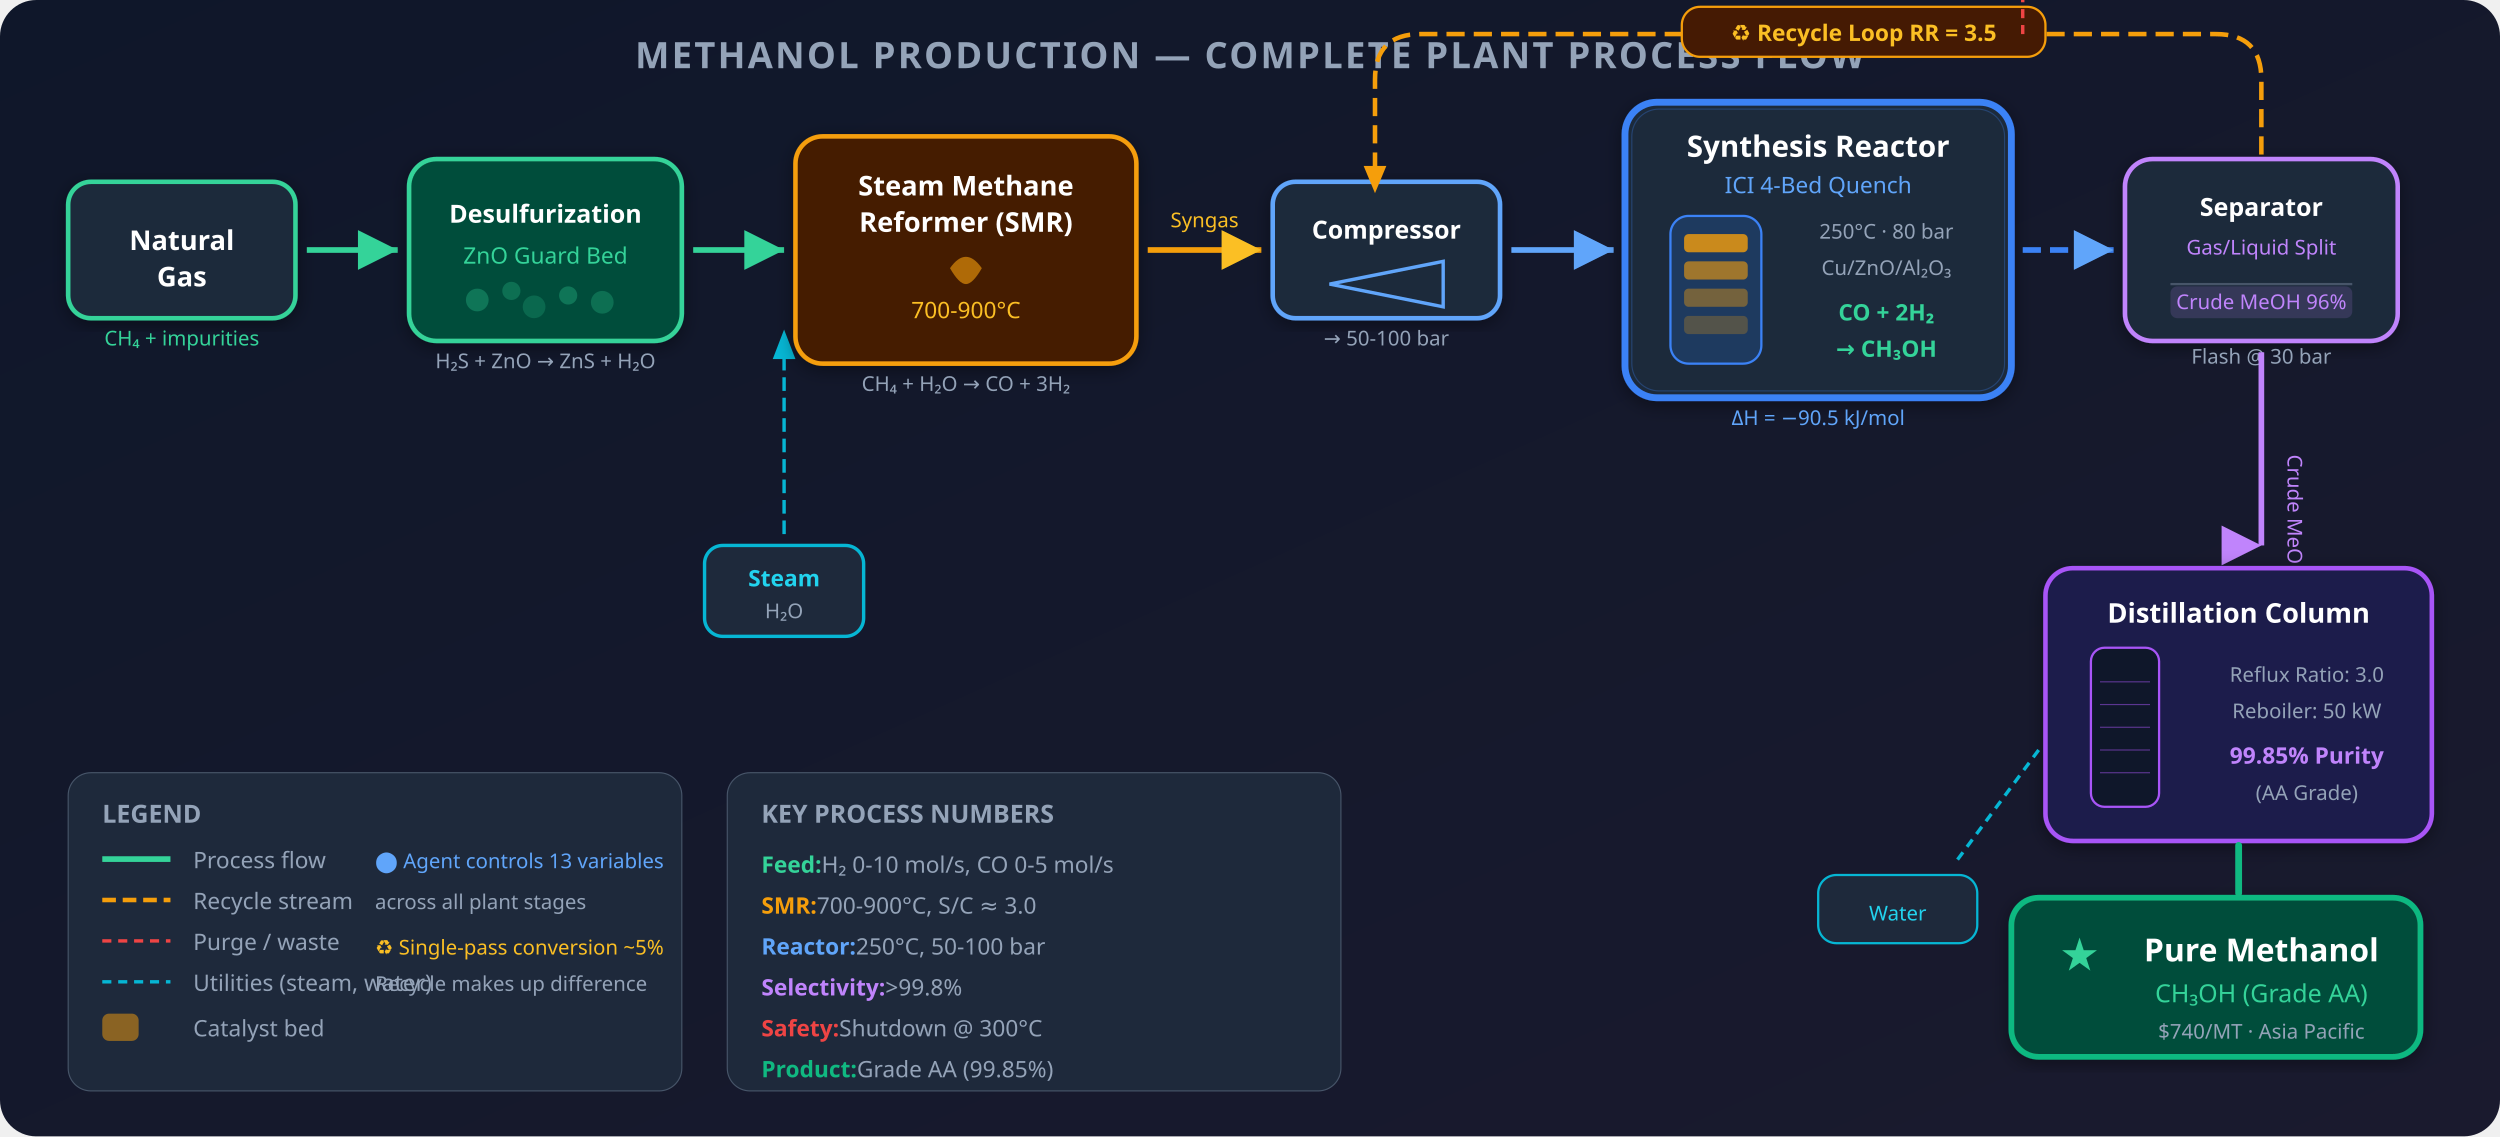
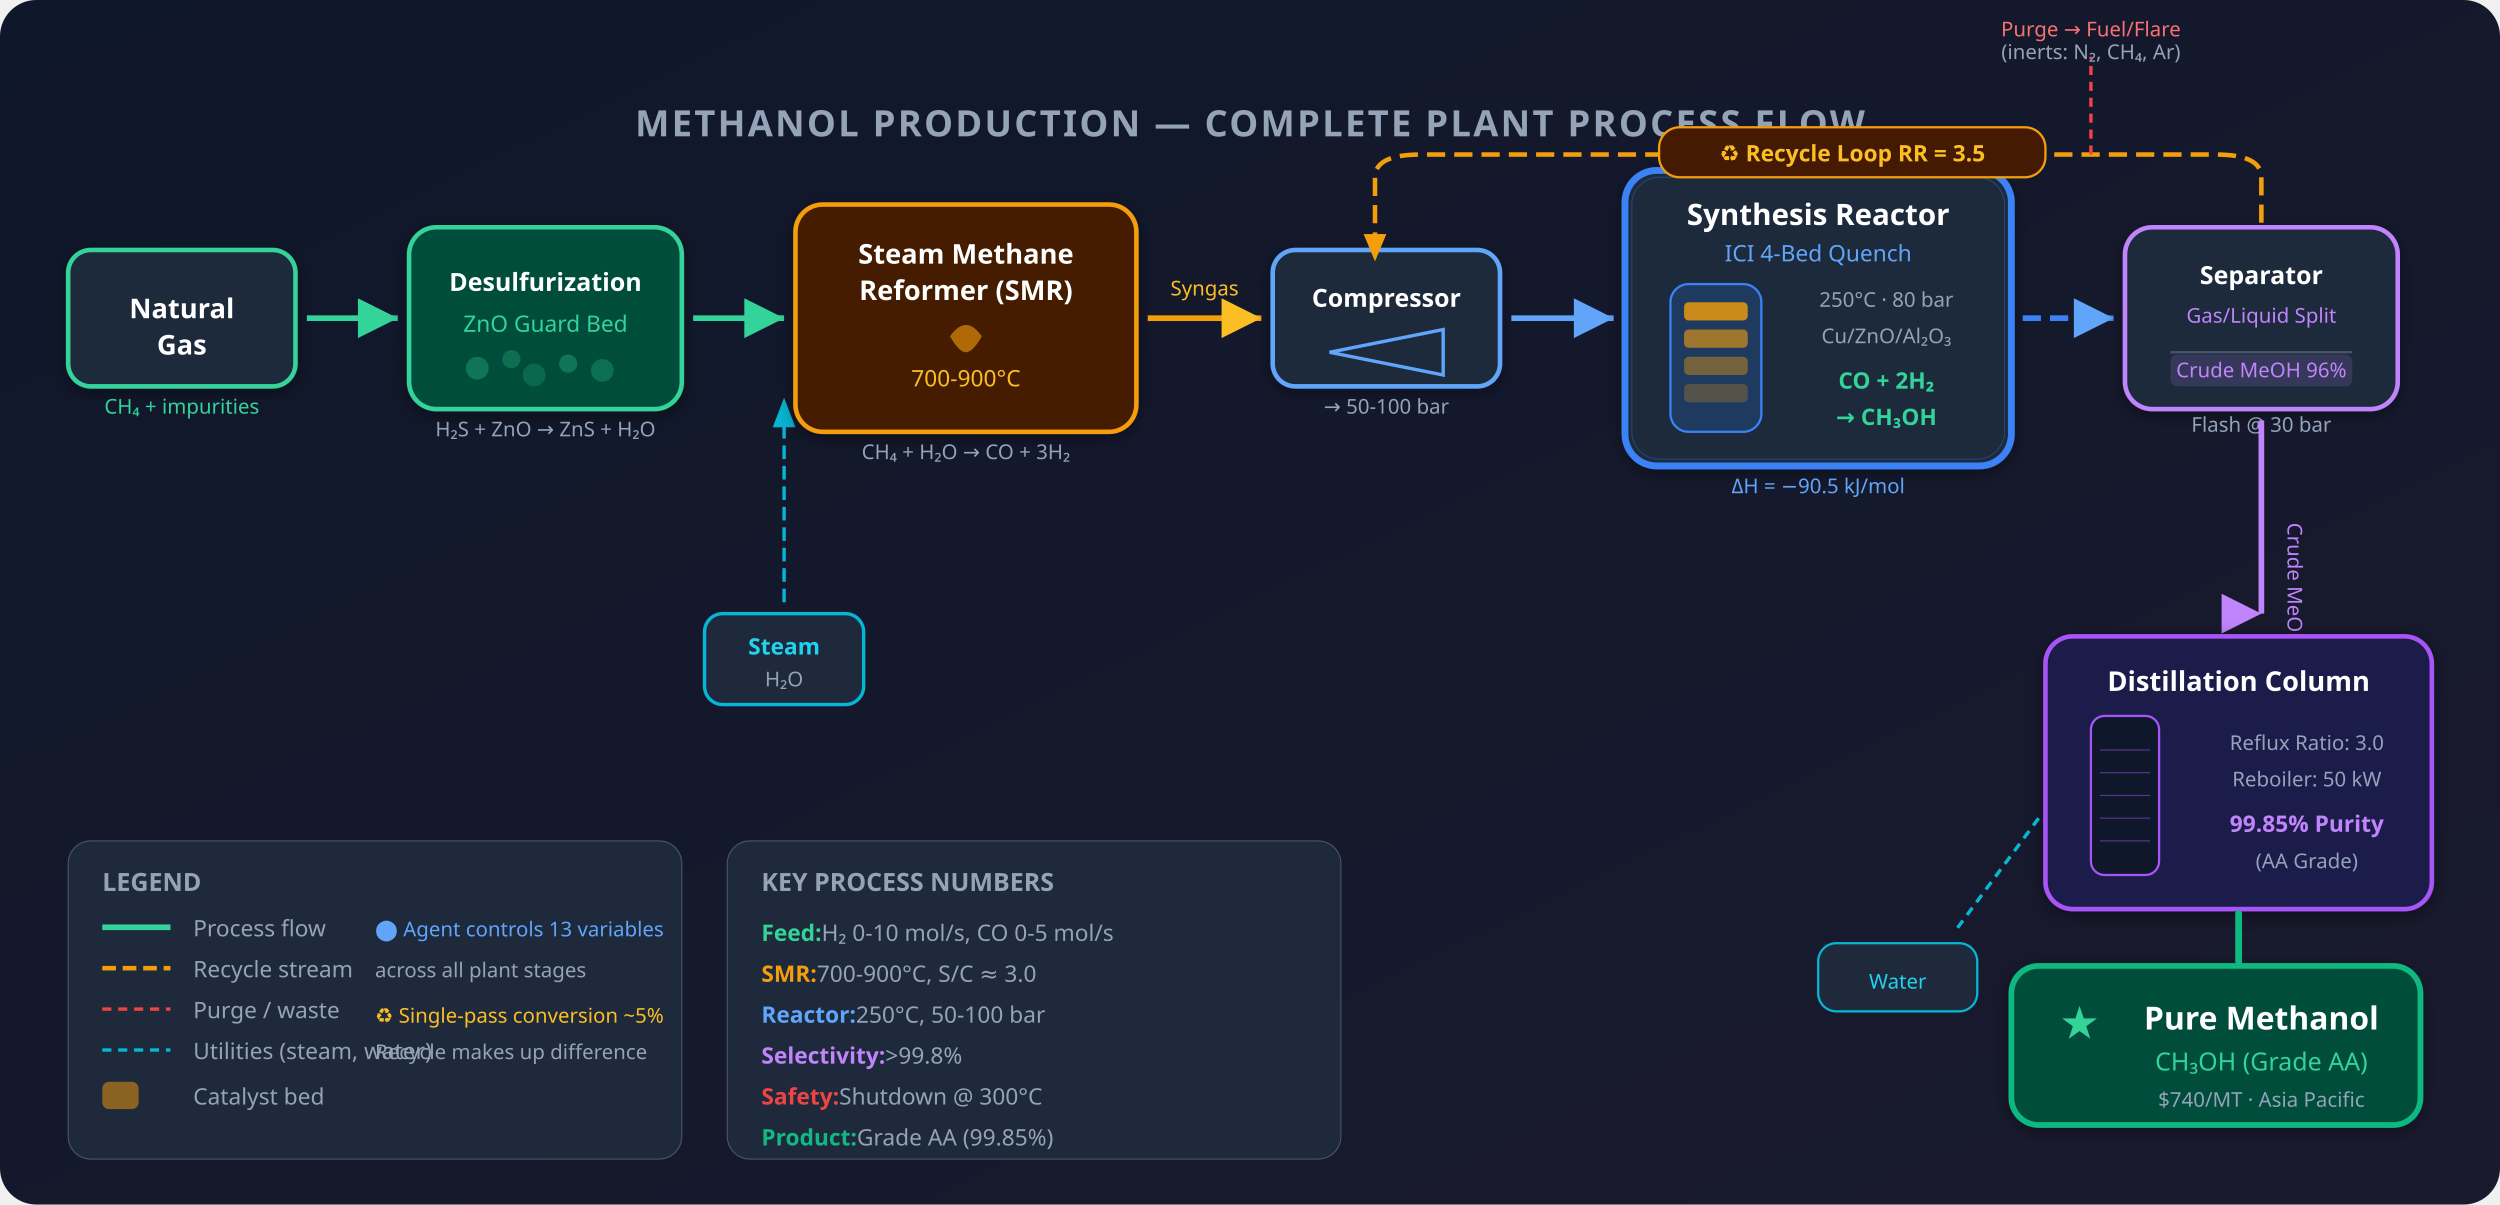
- <svg xmlns="http://www.w3.org/2000/svg" viewBox="0 0 1100 500" width="1100" height="500">
+ <svg xmlns="http://www.w3.org/2000/svg" viewBox="0 -30 1100 530" width="1100" height="530">
  <defs>
    <linearGradient id="pfBg" x1="0%" y1="0%" x2="100%" y2="100%">
      <stop offset="0%" stop-color="#0f172a" />
      <stop offset="100%" stop-color="#1a1a2e" />
    </linearGradient>
    <marker id="pfArrow" viewBox="0 0 10 10" refX="10" refY="5" markerWidth="7" markerHeight="7" orient="auto-start-auto">
      <path d="M 0 0 L 10 5 L 0 10 z" fill="#34d399" />
    </marker>
    <marker id="pfArrowAmber" viewBox="0 0 10 10" refX="10" refY="5" markerWidth="7" markerHeight="7" orient="auto-start-auto">
      <path d="M 0 0 L 10 5 L 0 10 z" fill="#fbbf24" />
    </marker>
    <marker id="pfArrowBlue" viewBox="0 0 10 10" refX="10" refY="5" markerWidth="7" markerHeight="7" orient="auto-start-auto">
      <path d="M 0 0 L 10 5 L 0 10 z" fill="#60a5fa" />
    </marker>
    <marker id="pfArrowRed" viewBox="0 0 10 10" refX="10" refY="5" markerWidth="7" markerHeight="7" orient="auto-start-auto">
      <path d="M 0 0 L 10 5 L 0 10 z" fill="#f87171" />
    </marker>
    <marker id="pfArrowPurple" viewBox="0 0 10 10" refX="10" refY="5" markerWidth="7" markerHeight="7" orient="auto-start-auto">
      <path d="M 0 0 L 10 5 L 0 10 z" fill="#c084fc" />
    </marker>
    <filter id="pfShadow">
      <feDropShadow dx="0" dy="2" stdDeviation="4" flood-opacity="0.4" />
    </filter>
    <style>
      @keyframes flowDash { to { stroke-dashoffset: -24; } }
      .pf-flow { animation: flowDash 1.5s linear infinite; }
    </style>
  </defs>
-   <rect width="1100" height="500" fill="url(#pfBg)" rx="16" />
+   <rect width="1100" height="530" y="-30" fill="url(#pfBg)" rx="16" />
  <text x="550" y="30" font-family="'Segoe UI', system-ui, sans-serif" font-size="16" fill="#94a3b8" text-anchor="middle" font-weight="700" letter-spacing="1">METHANOL PRODUCTION — COMPLETE PLANT PROCESS FLOW</text>
  <g transform="translate(30, 80)">
    <rect width="100" height="60" rx="10" fill="#1e293b" stroke="#34d399" stroke-width="2" filter="url(#pfShadow)" />
    <text x="50" y="30" font-family="'Segoe UI', sans-serif" font-size="12" fill="white" text-anchor="middle" font-weight="700">Natural</text>
    <text x="50" y="46" font-family="'Segoe UI', sans-serif" font-size="12" fill="white" text-anchor="middle" font-weight="700">Gas</text>
    <text x="50" y="72" font-family="'Segoe UI', sans-serif" font-size="9" fill="#34d399" text-anchor="middle">CH₄ + impurities</text>
  </g>
  <line x1="135" y1="110" x2="175" y2="110" stroke="#34d399" stroke-width="2.5" marker-end="url(#pfArrow)" />
  <g transform="translate(310, 240)">
    <rect width="70" height="40" rx="8" fill="#1e293b" stroke="#06b6d4" stroke-width="1.5" />
    <text x="35" y="18" font-family="'Segoe UI', sans-serif" font-size="10" fill="#22d3ee" text-anchor="middle" font-weight="600">Steam</text>
    <text x="35" y="32" font-family="'Segoe UI', sans-serif" font-size="9" fill="#94a3b8" text-anchor="middle">H₂O</text>
  </g>
  <line x1="345" y1="235" x2="345" y2="155" stroke="#06b6d4" stroke-width="1.5" stroke-dasharray="6,3" class="pf-flow" />
  <polygon points="340,158 345,145 350,158" fill="#06b6d4" />
  <g transform="translate(180, 70)">
    <rect width="120" height="80" rx="12" fill="#064e3b" stroke="#34d399" stroke-width="2" filter="url(#pfShadow)" />
    <text x="60" y="28" font-family="'Segoe UI', sans-serif" font-size="11" fill="white" text-anchor="middle" font-weight="700">Desulfurization</text>
    <text x="60" y="46" font-family="'Segoe UI', sans-serif" font-size="10" fill="#34d399" text-anchor="middle">ZnO Guard Bed</text>
    <circle cx="30" cy="62" r="5" fill="#34d399" opacity="0.3" />
    <circle cx="45" cy="58" r="4" fill="#34d399" opacity="0.25" />
    <circle cx="55" cy="65" r="5" fill="#34d399" opacity="0.2" />
    <circle cx="70" cy="60" r="4" fill="#34d399" opacity="0.3" />
    <circle cx="85" cy="63" r="5" fill="#34d399" opacity="0.25" />
    <text x="60" y="92" font-family="'Segoe UI', sans-serif" font-size="9" fill="#94a3b8" text-anchor="middle">H₂S + ZnO → ZnS + H₂O</text>
  </g>
  <line x1="305" y1="110" x2="345" y2="110" stroke="#34d399" stroke-width="2.5" marker-end="url(#pfArrow)" />
  <g transform="translate(350, 60)">
    <rect width="150" height="100" rx="12" fill="#451a03" stroke="#f59e0b" stroke-width="2" filter="url(#pfShadow)" />
    <text x="75" y="26" font-family="'Segoe UI', sans-serif" font-size="12" fill="white" text-anchor="middle" font-weight="700">Steam Methane</text>
    <text x="75" y="42" font-family="'Segoe UI', sans-serif" font-size="12" fill="white" text-anchor="middle" font-weight="700">Reformer (SMR)</text>
    <path d="M 68,58 Q 75,48 82,58 Q 78,65 75,65 Q 72,65 68,58" fill="#f59e0b" opacity="0.6" />
    <text x="75" y="80" font-family="'Segoe UI', sans-serif" font-size="10" fill="#fbbf24" text-anchor="middle">700-900°C</text>
    <text x="75" y="112" font-family="'Segoe UI', sans-serif" font-size="9" fill="#94a3b8" text-anchor="middle">CH₄ + H₂O → CO + 3H₂</text>
  </g>
  <line x1="505" y1="110" x2="555" y2="110" stroke="#f59e0b" stroke-width="2.5" marker-end="url(#pfArrowAmber)" />
  <text x="530" y="100" font-family="'Segoe UI', sans-serif" font-size="9" fill="#fbbf24" text-anchor="middle">Syngas</text>
  <g transform="translate(560, 80)">
    <rect width="100" height="60" rx="10" fill="#1e293b" stroke="#60a5fa" stroke-width="2" filter="url(#pfShadow)" />
    <text x="50" y="25" font-family="'Segoe UI', sans-serif" font-size="11" fill="white" text-anchor="middle" font-weight="700">Compressor</text>
    <polygon points="25,45 75,35 75,55" fill="none" stroke="#60a5fa" stroke-width="1.5" />
    <text x="50" y="72" font-family="'Segoe UI', sans-serif" font-size="9" fill="#94a3b8" text-anchor="middle">→ 50-100 bar</text>
  </g>
  <line x1="665" y1="110" x2="710" y2="110" stroke="#60a5fa" stroke-width="2.5" marker-end="url(#pfArrowBlue)" />
  <g transform="translate(715, 45)">
    <rect width="170" height="130" rx="14" fill="#1e293b" stroke="#3b82f6" stroke-width="3" filter="url(#pfShadow)" />
    <rect x="3" y="3" width="164" height="124" rx="12" fill="none" stroke="#3b82f6" stroke-width="0.5" opacity="0.3" />
    <text x="85" y="24" font-family="'Segoe UI', sans-serif" font-size="13" fill="white" text-anchor="middle" font-weight="700">Synthesis Reactor</text>
    <text x="85" y="40" font-family="'Segoe UI', sans-serif" font-size="10" fill="#60a5fa" text-anchor="middle">ICI 4-Bed Quench</text>
    <rect x="20" y="50" width="40" height="65" rx="8" fill="#1e3a5f" stroke="#3b82f6" stroke-width="1" />
    <rect x="26" y="58" width="28" height="8" rx="2" fill="#f59e0b" opacity="0.8" />
    <rect x="26" y="70" width="28" height="8" rx="2" fill="#f59e0b" opacity="0.6" />
    <rect x="26" y="82" width="28" height="8" rx="2" fill="#f59e0b" opacity="0.4" />
    <rect x="26" y="94" width="28" height="8" rx="2" fill="#f59e0b" opacity="0.25" />
    <text x="115" y="60" font-family="'Segoe UI', sans-serif" font-size="9" fill="#94a3b8" text-anchor="middle">250°C · 80 bar</text>
    <text x="115" y="76" font-family="'Segoe UI', sans-serif" font-size="9" fill="#94a3b8" text-anchor="middle">Cu/ZnO/Al₂O₃</text>
    <text x="115" y="96" font-family="'Segoe UI', sans-serif" font-size="10" fill="#34d399" text-anchor="middle" font-weight="600">CO + 2H₂</text>
    <text x="115" y="112" font-family="'Segoe UI', sans-serif" font-size="10" fill="#34d399" text-anchor="middle" font-weight="600">→ CH₃OH</text>
    <text x="85" y="142" font-family="'Segoe UI', sans-serif" font-size="9" fill="#60a5fa" text-anchor="middle">ΔH = −90.5 kJ/mol</text>
  </g>
  <line x1="890" y1="110" x2="930" y2="110" stroke="#3b82f6" stroke-width="2.5" stroke-dasharray="8,4" class="pf-flow" marker-end="url(#pfArrowBlue)" />
  <g transform="translate(935, 70)">
    <rect width="120" height="80" rx="12" fill="#1e293b" stroke="#c084fc" stroke-width="2" filter="url(#pfShadow)" />
    <text x="60" y="25" font-family="'Segoe UI', sans-serif" font-size="11" fill="white" text-anchor="middle" font-weight="700">Separator</text>
    <text x="60" y="42" font-family="'Segoe UI', sans-serif" font-size="9" fill="#c084fc" text-anchor="middle">Gas/Liquid Split</text>
    <line x1="20" y1="55" x2="100" y2="55" stroke="#475569" stroke-width="1" />
    <rect x="20" y="56" width="80" height="14" rx="3" fill="#c084fc" opacity="0.15" />
    <text x="60" y="66" font-family="'Segoe UI', sans-serif" font-size="9" fill="#c084fc" text-anchor="middle">Crude MeOH 96%</text>
    <text x="60" y="90" font-family="'Segoe UI', sans-serif" font-size="9" fill="#94a3b8" text-anchor="middle">Flash @ 30 bar</text>
  </g>
-   <path d="M 995,68 L 995,35 Q 995,15 975,15 L 625,15 Q 605,15 605,35 L 605,75" fill="none" stroke="#f59e0b" stroke-width="2" stroke-dasharray="8,4" class="pf-flow" />
+   <path d="M 995,68 L 995,48 Q 995,38 975,38 L 625,38 Q 605,38 605,48 L 605,75" fill="none" stroke="#f59e0b" stroke-width="2" stroke-dasharray="8,4" class="pf-flow" />
  <polygon points="600,73 605,85 610,73" fill="#f59e0b" />
-   <rect x="740" y="3" width="160" height="22" rx="8" fill="#451a03" stroke="#f59e0b" stroke-width="1" />
-   <text x="820" y="18" font-family="'Segoe UI', sans-serif" font-size="10" fill="#fbbf24" text-anchor="middle" font-weight="600">♻ Recycle Loop  RR = 3.5</text>
-   <line x1="890" y1="15" x2="890" y2="-12" stroke="#ef4444" stroke-width="1.5" stroke-dasharray="4,3" />
-   <text x="890" y="-18" font-family="'Segoe UI', sans-serif" font-size="9" fill="#f87171" text-anchor="middle">Purge → Fuel/Flare</text>
-   <text x="890" y="-8" font-family="'Segoe UI', sans-serif" font-size="9" fill="#94a3b8" text-anchor="middle">(remove inerts: N₂, CH₄, Ar)</text>
+   <rect x="730" y="26" width="170" height="22" rx="9" fill="#451a03" stroke="#f59e0b" stroke-width="1" />
+   <text x="815" y="41" font-family="'Segoe UI', sans-serif" font-size="10" fill="#fbbf24" text-anchor="middle" font-weight="600">♻ Recycle Loop  RR = 3.5</text>
+   <line x1="920" y1="38" x2="920" y2="-5" stroke="#ef4444" stroke-width="1.5" stroke-dasharray="4,3" />
+   <text x="920" y="-14" font-family="'Segoe UI', sans-serif" font-size="9" fill="#f87171" text-anchor="middle">Purge → Fuel/Flare</text>
+   <text x="920" y="-4" font-family="'Segoe UI', sans-serif" font-size="9" fill="#94a3b8" text-anchor="middle">(inerts: N₂, CH₄, Ar)</text>
  <line x1="995" y1="155" x2="995" y2="240" stroke="#c084fc" stroke-width="2.5" marker-end="url(#pfArrowPurple)" />
  <text x="1010" y="200" font-family="'Segoe UI', sans-serif" font-size="9" fill="#c084fc" writing-mode="tb">Crude MeOH</text>
  <g transform="translate(900, 250)">
    <rect width="170" height="120" rx="12" fill="#1e1b4b" stroke="#a855f7" stroke-width="2" filter="url(#pfShadow)" />
    <text x="85" y="24" font-family="'Segoe UI', sans-serif" font-size="12" fill="white" text-anchor="middle" font-weight="700">Distillation Column</text>
    <rect x="20" y="35" width="30" height="70" rx="6" fill="#0f172a" stroke="#a855f7" stroke-width="1" />
    <line x1="24" y1="50" x2="46" y2="50" stroke="#a855f7" stroke-width="0.5" opacity="0.5" />
    <line x1="24" y1="60" x2="46" y2="60" stroke="#a855f7" stroke-width="0.5" opacity="0.5" />
    <line x1="24" y1="70" x2="46" y2="70" stroke="#a855f7" stroke-width="0.5" opacity="0.5" />
    <line x1="24" y1="80" x2="46" y2="80" stroke="#a855f7" stroke-width="0.5" opacity="0.5" />
    <line x1="24" y1="90" x2="46" y2="90" stroke="#a855f7" stroke-width="0.5" opacity="0.5" />
    <text x="115" y="50" font-family="'Segoe UI', sans-serif" font-size="9" fill="#94a3b8" text-anchor="middle">Reflux Ratio: 3.0</text>
    <text x="115" y="66" font-family="'Segoe UI', sans-serif" font-size="9" fill="#94a3b8" text-anchor="middle">Reboiler: 50 kW</text>
    <text x="115" y="86" font-family="'Segoe UI', sans-serif" font-size="10" fill="#c084fc" text-anchor="middle" font-weight="600">99.85% Purity</text>
    <text x="115" y="102" font-family="'Segoe UI', sans-serif" font-size="9" fill="#94a3b8" text-anchor="middle">(AA Grade)</text>
  </g>
  <line x1="897" y1="330" x2="860" y2="380" stroke="#06b6d4" stroke-width="1.5" stroke-dasharray="4,3" />
  <g transform="translate(800, 385)">
    <rect width="70" height="30" rx="8" fill="#1e293b" stroke="#06b6d4" stroke-width="1" />
    <text x="35" y="20" font-family="'Segoe UI', sans-serif" font-size="9" fill="#22d3ee" text-anchor="middle">Water</text>
  </g>
  <g transform="translate(885, 395)">
    <rect width="180" height="70" rx="12" fill="#064e3b" stroke="#10b981" stroke-width="2.5" filter="url(#pfShadow)" />
    <text x="30" y="32" font-family="'Segoe UI', sans-serif" font-size="20" fill="#34d399" text-anchor="middle">★</text>
    <text x="110" y="28" font-family="'Segoe UI', sans-serif" font-size="14" fill="white" text-anchor="middle" font-weight="700">Pure Methanol</text>
    <text x="110" y="46" font-family="'Segoe UI', sans-serif" font-size="11" fill="#34d399" text-anchor="middle">CH₃OH (Grade AA)</text>
    <text x="110" y="62" font-family="'Segoe UI', sans-serif" font-size="9" fill="#94a3b8" text-anchor="middle">$740/MT · Asia Pacific</text>
  </g>
  <line x1="985" y1="372" x2="985" y2="393" stroke="#10b981" stroke-width="3" stroke-linecap="round" />
  <g transform="translate(30, 340)">
    <rect width="270" height="140" rx="10" fill="#1e293b" stroke="#475569" stroke-width="0.5" />
    <text x="15" y="22" font-family="'Segoe UI', sans-serif" font-size="11" fill="#94a3b8" font-weight="700">LEGEND</text>
    <line x1="15" y1="38" x2="45" y2="38" stroke="#34d399" stroke-width="2.5" />
    <text x="55" y="42" font-family="'Segoe UI', sans-serif" font-size="10" fill="#94a3b8">Process flow</text>
    <line x1="15" y1="56" x2="45" y2="56" stroke="#f59e0b" stroke-width="2" stroke-dasharray="6,3" />
    <text x="55" y="60" font-family="'Segoe UI', sans-serif" font-size="10" fill="#94a3b8">Recycle stream</text>
    <line x1="15" y1="74" x2="45" y2="74" stroke="#ef4444" stroke-width="1.5" stroke-dasharray="4,3" />
    <text x="55" y="78" font-family="'Segoe UI', sans-serif" font-size="10" fill="#94a3b8">Purge / waste</text>
    <line x1="15" y1="92" x2="45" y2="92" stroke="#06b6d4" stroke-width="1.5" stroke-dasharray="4,3" />
    <text x="55" y="96" font-family="'Segoe UI', sans-serif" font-size="10" fill="#94a3b8">Utilities (steam, water)</text>
    <rect x="15" y="106" width="16" height="12" rx="3" fill="#f59e0b" opacity="0.5" />
    <text x="55" y="116" font-family="'Segoe UI', sans-serif" font-size="10" fill="#94a3b8">Catalyst bed</text>
    <text x="135" y="42" font-family="'Segoe UI', sans-serif" font-size="9" fill="#60a5fa">⬤ Agent controls 13 variables</text>
    <text x="135" y="60" font-family="'Segoe UI', sans-serif" font-size="9" fill="#94a3b8">across all plant stages</text>
    <text x="135" y="80" font-family="'Segoe UI', sans-serif" font-size="9" fill="#fbbf24">♻ Single-pass conversion ~5%</text>
    <text x="135" y="96" font-family="'Segoe UI', sans-serif" font-size="9" fill="#94a3b8">Recycle makes up difference</text>
  </g>
  <g transform="translate(320, 340)">
    <rect width="270" height="140" rx="10" fill="#1e293b" stroke="#475569" stroke-width="0.5" />
    <text x="15" y="22" font-family="'Segoe UI', sans-serif" font-size="11" fill="#94a3b8" font-weight="700">KEY PROCESS NUMBERS</text>
    <g font-family="'Segoe UI', sans-serif" font-size="10" fill="#94a3b8">
      <text x="15" y="44">
        <tspan fill="#34d399" font-weight="600">Feed: </tspan>H₂ 0-10 mol/s, CO 0-5 mol/s</text>
      <text x="15" y="62">
        <tspan fill="#f59e0b" font-weight="600">SMR: </tspan>700-900°C, S/C ≈ 3.0</text>
      <text x="15" y="80">
        <tspan fill="#60a5fa" font-weight="600">Reactor: </tspan>250°C, 50-100 bar</text>
      <text x="15" y="98">
        <tspan fill="#c084fc" font-weight="600">Selectivity: </tspan>&gt;99.8%</text>
      <text x="15" y="116">
        <tspan fill="#ef4444" font-weight="600">Safety: </tspan>Shutdown @ 300°C</text>
      <text x="15" y="134">
        <tspan fill="#10b981" font-weight="600">Product: </tspan>Grade AA (99.85%)</text>
    </g>
  </g>
</svg>
